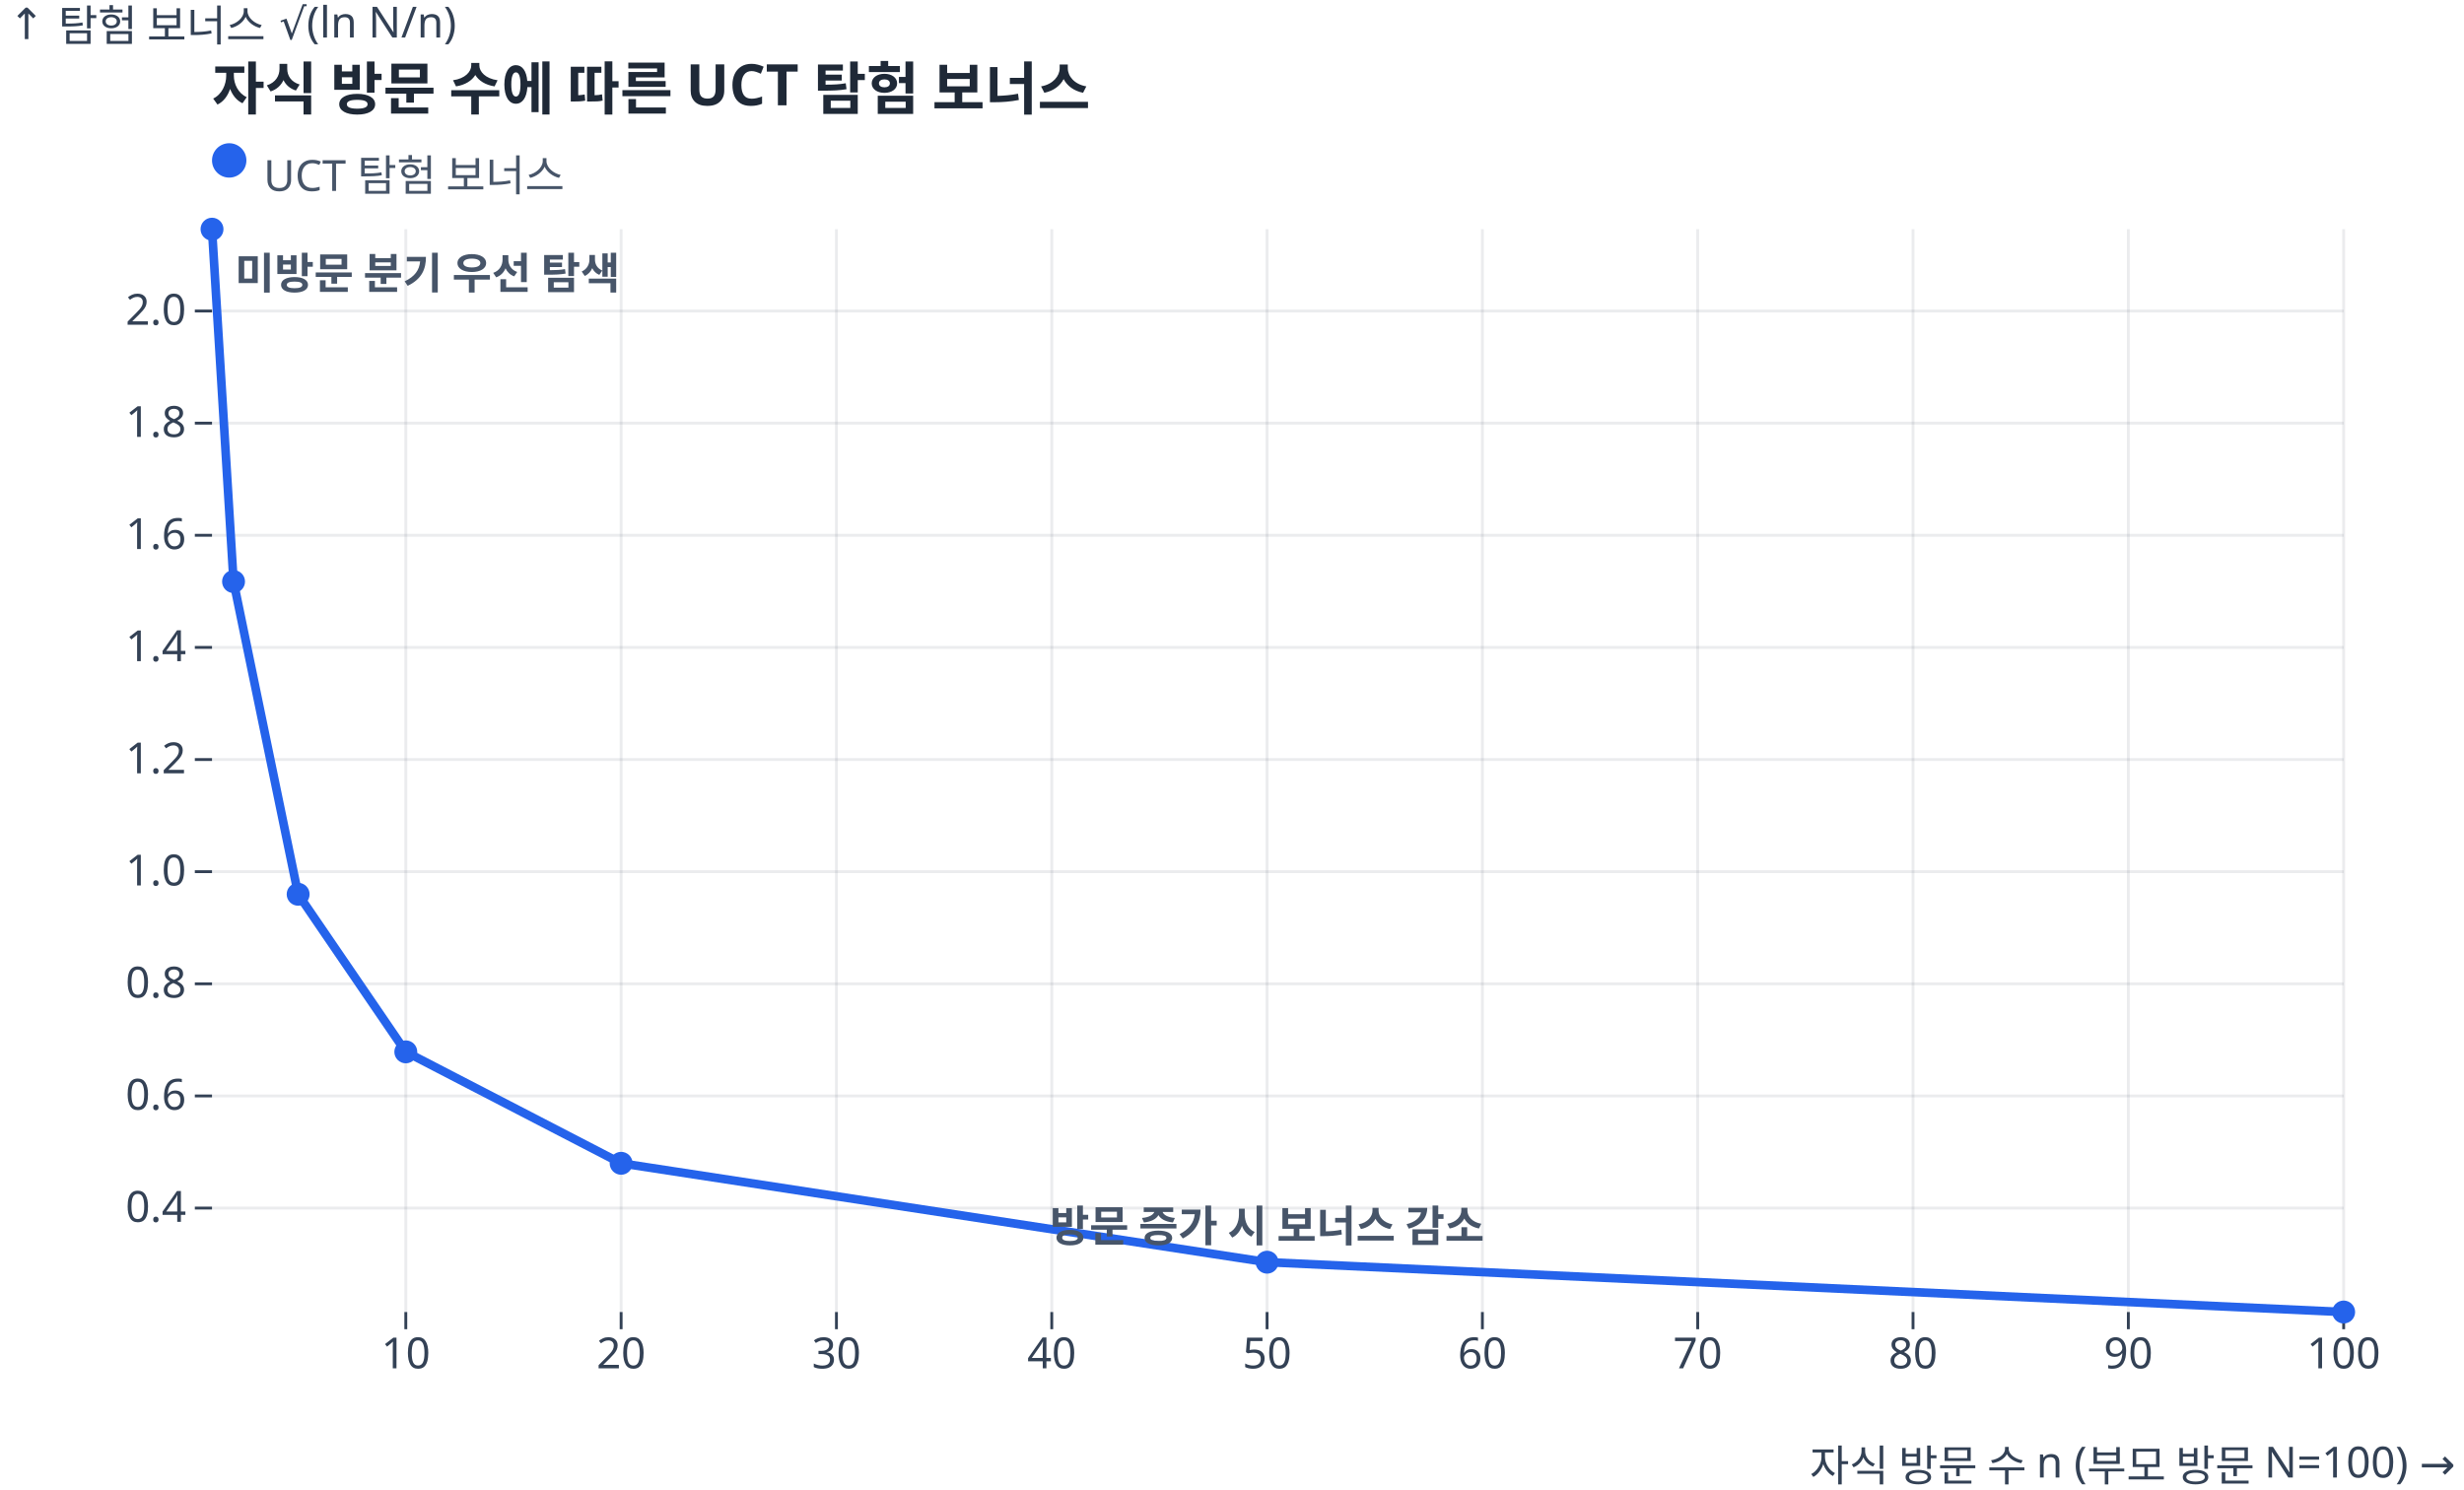
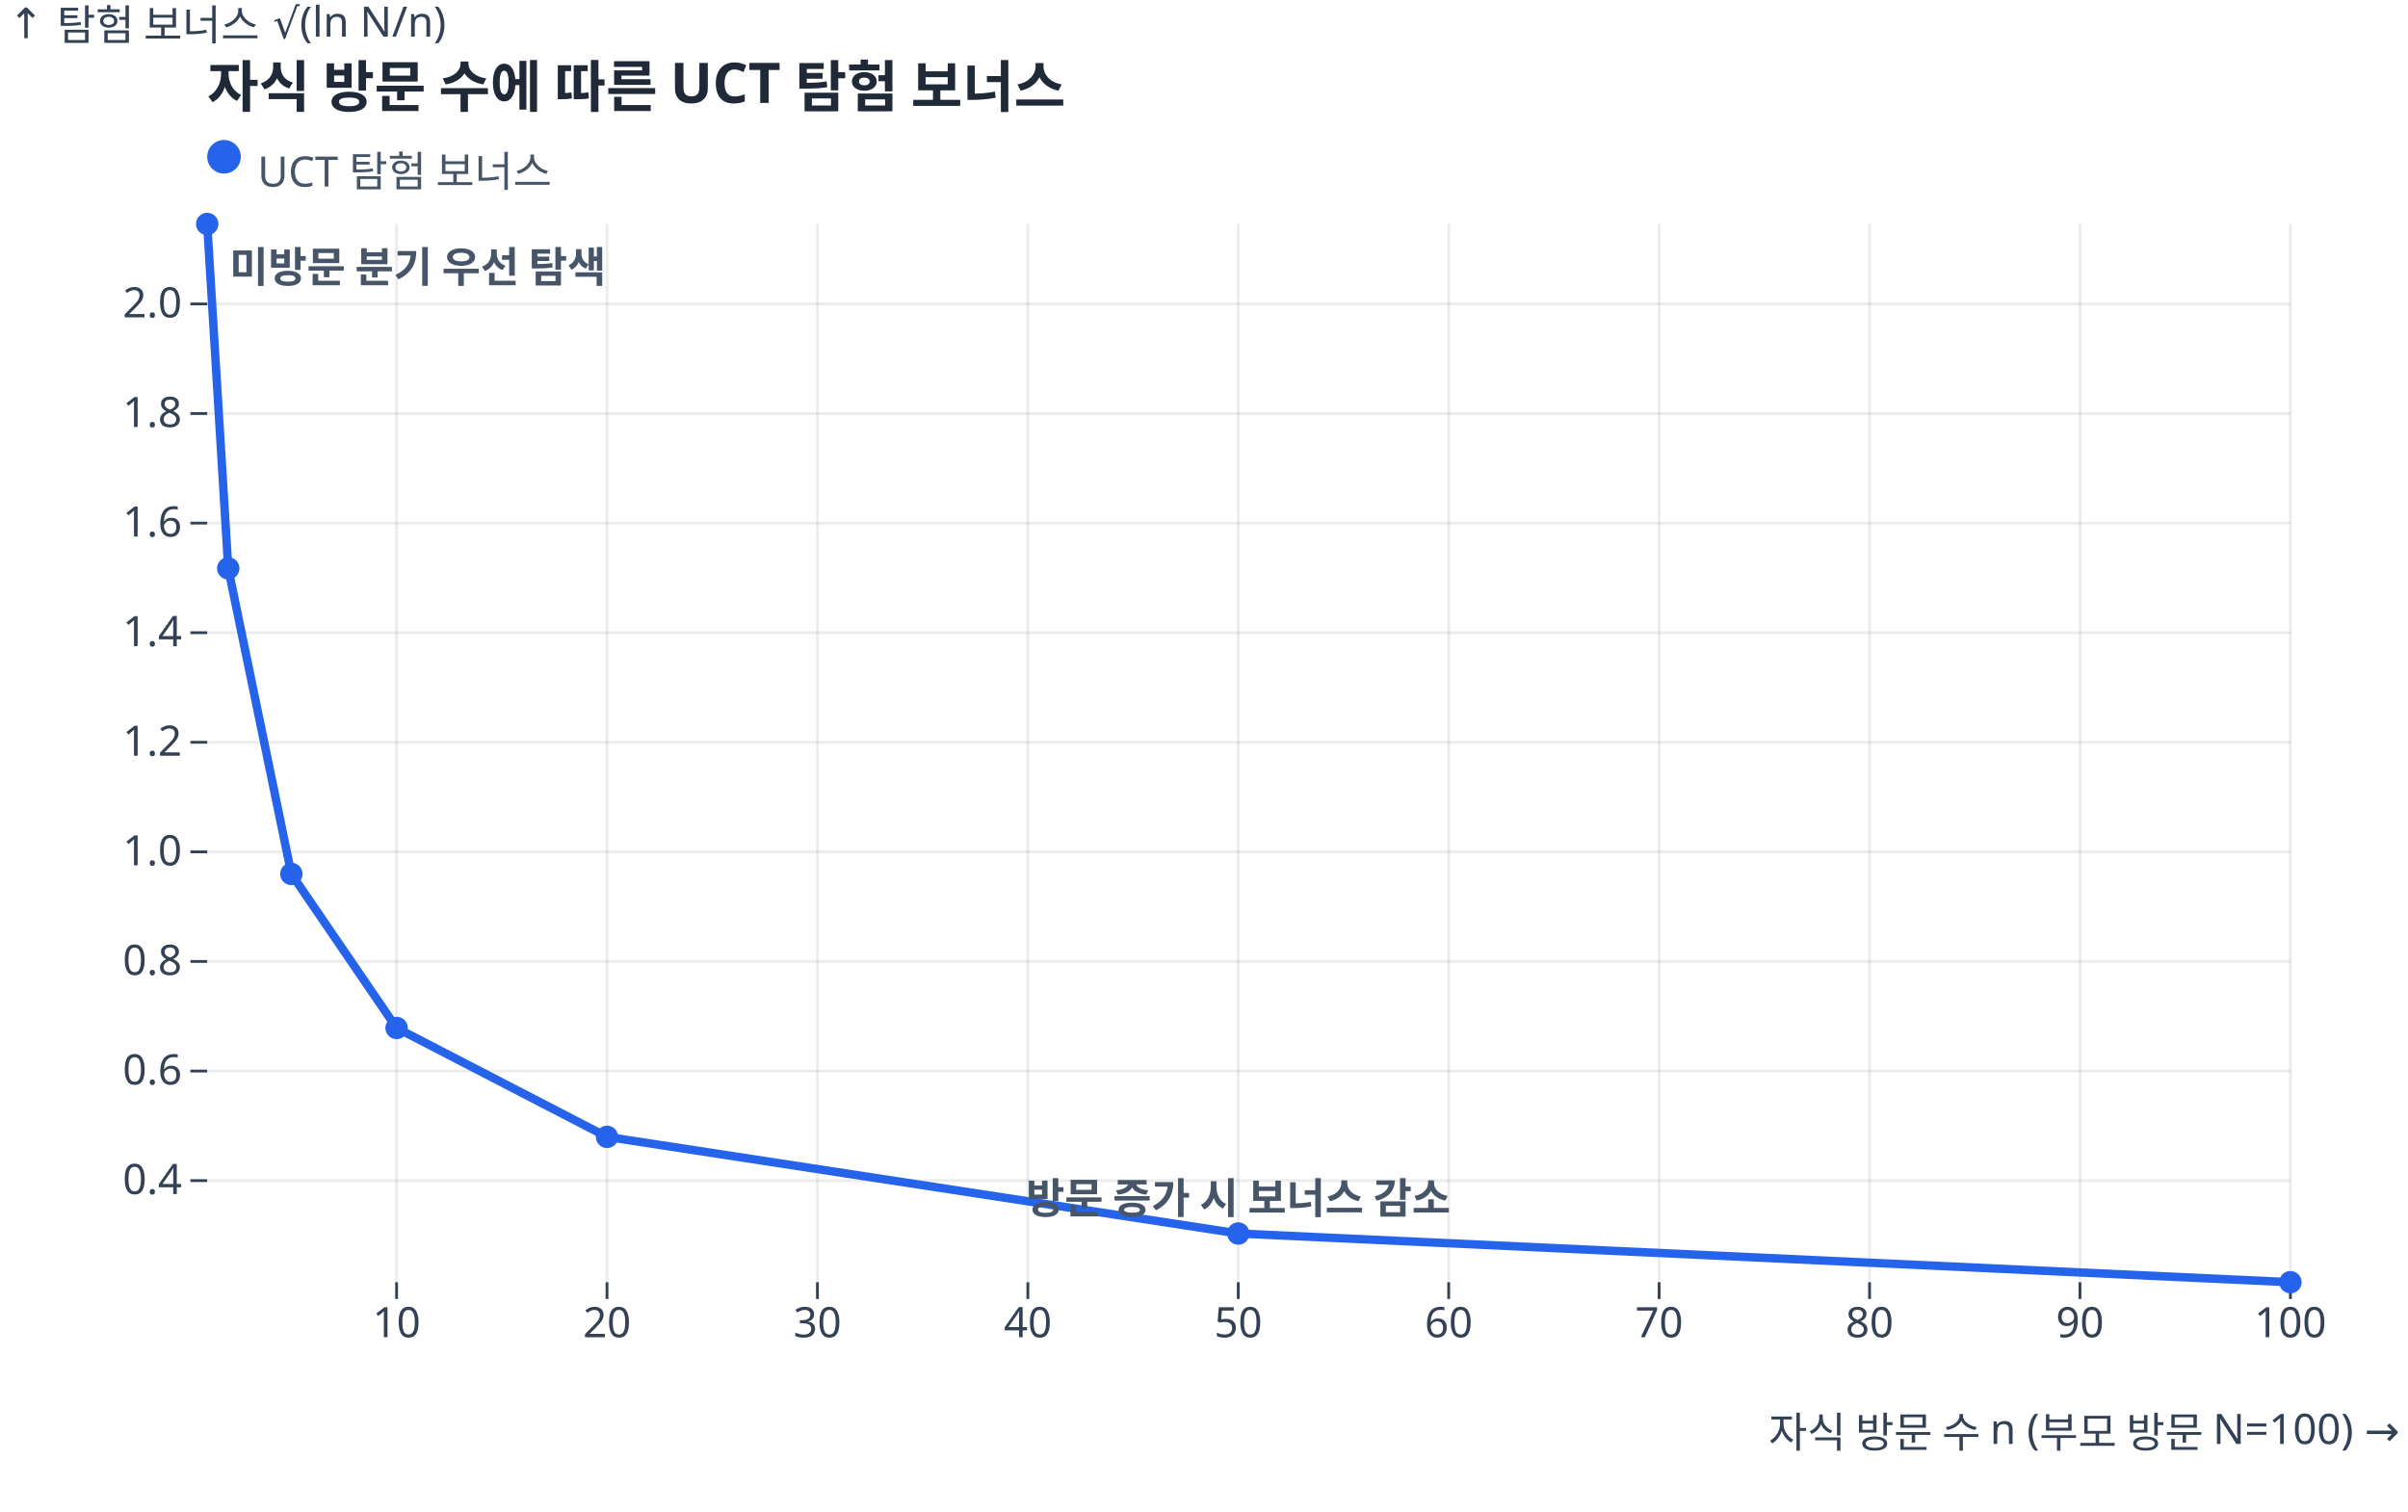
- <svg xmlns="http://www.w3.org/2000/svg" class="plot-d6a7b5" fill="currentColor" font-family="system-ui, sans-serif" font-size="10" text-anchor="middle" width="860" height="520" viewBox="0 0 860 520" style="background: rgb(248, 250, 252); color: rgb(51, 65, 85); font-family: system-ui, sans-serif; font-size: 15px;" role="img" aria-label="자식 방문 수에 따른 UCT 탐험 보너스: UCT 탐험 보너스 계열 차트">
+ <svg xmlns="http://www.w3.org/2000/svg" class="plot-d6a7b5" fill="currentColor" font-family="system-ui, sans-serif" font-size="10" text-anchor="middle" width="860" height="540" viewBox="0 0 860 540" style="background: rgb(248, 250, 252); color: rgb(51, 65, 85); font-family: system-ui, sans-serif; font-size: 15px;" role="img" aria-label="자식 방문 수에 따른 UCT 탐험 보너스: UCT 탐험 보너스 계열 차트">
  <style>:where(.plot-d6a7b5) {
  --plot-background: white;
  display: block;
  height: auto;
  height: intrinsic;
  max-width: 100%;
}
:where(.plot-d6a7b5 text),
:where(.plot-d6a7b5 tspan) {
  white-space: pre;
}</style>
  <g aria-label="y-grid" aria-hidden="true" stroke="currentColor" stroke-opacity="0.1">
    <line x1="74" x2="818" y1="421.714" y2="421.714" />
    <line x1="74" x2="818" y1="382.57" y2="382.57" />
    <line x1="74" x2="818" y1="343.427" y2="343.427" />
    <line x1="74" x2="818" y1="304.284" y2="304.284" />
    <line x1="74" x2="818" y1="265.141" y2="265.141" />
    <line x1="74" x2="818" y1="225.998" y2="225.998" />
    <line x1="74" x2="818" y1="186.854" y2="186.854" />
    <line x1="74" x2="818" y1="147.711" y2="147.711" />
    <line x1="74" x2="818" y1="108.568" y2="108.568" />
  </g>
  <g aria-label="y-axis tick" aria-hidden="true" fill="none" stroke="currentColor">
    <path transform="translate(74,421.7136)" d="M0,0L-6,0" />
    <path transform="translate(74,382.5704)" d="M0,0L-6,0" />
    <path transform="translate(74,343.4272)" d="M0,0L-6,0" />
    <path transform="translate(74,304.2839)" d="M0,0L-6,0" />
    <path transform="translate(74,265.1407)" d="M0,0L-6,0" />
    <path transform="translate(74,225.9975)" d="M0,0L-6,0" />
    <path transform="translate(74,186.8543)" d="M0,0L-6,0" />
    <path transform="translate(74,147.7111)" d="M0,0L-6,0" />
    <path transform="translate(74,108.5679)" d="M0,0L-6,0" />
  </g>
  <g aria-label="y-axis tick label" text-anchor="end" font-variant="tabular-nums" transform="translate(-9,0)">
    <text y="0.32em" transform="translate(74,421.7136)">0.4</text>
    <text y="0.32em" transform="translate(74,382.5704)">0.6</text>
    <text y="0.32em" transform="translate(74,343.4272)">0.8</text>
    <text y="0.32em" transform="translate(74,304.2839)">1.0</text>
    <text y="0.32em" transform="translate(74,265.1407)">1.2</text>
    <text y="0.32em" transform="translate(74,225.9975)">1.4</text>
    <text y="0.32em" transform="translate(74,186.8543)">1.6</text>
    <text y="0.32em" transform="translate(74,147.7111)">1.8</text>
    <text y="0.32em" transform="translate(74,108.5679)">2.0</text>
  </g>
  <g aria-label="y-axis label" text-anchor="start" transform="translate(-71,-77)">
    <text y="0.71em" transform="translate(74,80)">↑ 탐험 보너스 √(ln N/n)</text>
  </g>
  <g aria-label="x-grid" aria-hidden="true" stroke="currentColor" stroke-opacity="0.1">
    <line x1="141.636" x2="141.636" y1="80" y2="458" />
    <line x1="216.788" x2="216.788" y1="80" y2="458" />
    <line x1="291.939" x2="291.939" y1="80" y2="458" />
    <line x1="367.091" x2="367.091" y1="80" y2="458" />
    <line x1="442.242" x2="442.242" y1="80" y2="458" />
    <line x1="517.394" x2="517.394" y1="80" y2="458" />
    <line x1="592.545" x2="592.545" y1="80" y2="458" />
    <line x1="667.697" x2="667.697" y1="80" y2="458" />
    <line x1="742.848" x2="742.848" y1="80" y2="458" />
    <line x1="818" x2="818" y1="80" y2="458" />
  </g>
  <g aria-label="x-axis tick" aria-hidden="true" fill="none" stroke="currentColor">
    <path transform="translate(141.6364,458)" d="M0,0L0,6" />
    <path transform="translate(216.7879,458)" d="M0,0L0,6" />
    <path transform="translate(291.9394,458)" d="M0,0L0,6" />
    <path transform="translate(367.0909,458)" d="M0,0L0,6" />
    <path transform="translate(442.2424,458)" d="M0,0L0,6" />
    <path transform="translate(517.3939,458)" d="M0,0L0,6" />
    <path transform="translate(592.5455,458)" d="M0,0L0,6" />
    <path transform="translate(667.697,458)" d="M0,0L0,6" />
    <path transform="translate(742.8485,458)" d="M0,0L0,6" />
    <path transform="translate(818,458)" d="M0,0L0,6" />
  </g>
  <g aria-label="x-axis tick label" font-variant="tabular-nums" transform="translate(0,9)">
    <text y="0.71em" transform="translate(141.6364,458)">10</text>
    <text y="0.71em" transform="translate(216.7879,458)">20</text>
    <text y="0.71em" transform="translate(291.9394,458)">30</text>
    <text y="0.71em" transform="translate(367.0909,458)">40</text>
    <text y="0.71em" transform="translate(442.2424,458)">50</text>
    <text y="0.71em" transform="translate(517.3939,458)">60</text>
    <text y="0.71em" transform="translate(592.5455,458)">70</text>
    <text y="0.71em" transform="translate(667.697,458)">80</text>
    <text y="0.71em" transform="translate(742.8485,458)">90</text>
    <text y="0.71em" transform="translate(818,458)">100</text>
  </g>
  <g aria-label="x-axis label" text-anchor="end" transform="translate(39,59)">
    <text transform="translate(818,458)">자식 방문 수 n (부모 방문 N=100) →</text>
  </g>
  <g aria-label="text" fill="#1f2937" text-anchor="start" font-size="20" font-weight="700" transform="translate(0,-56)">
    <text y="0.71em" transform="translate(74,80)">자식 방문 수에 따른 UCT 탐험 보너스</text>
  </g>
  <g aria-label="dot" fill="#2563eb" transform="translate(6,-24)">
    <circle cx="74" cy="80" r="6" />
  </g>
  <g aria-label="text" fill="#475569" text-anchor="start" transform="translate(18,-24)">
    <text y="0.71em" transform="translate(74,80)">UCT 탐험 보너스</text>
  </g>
  <g aria-label="line" fill="none" stroke-width="3" stroke-linejoin="round" stroke-linecap="round">
    <path stroke="#2563eb" d="M74,80L81.515,203.015L104.061,312.17L141.636,367.184L216.788,406.085L442.242,440.603L818,458" />
  </g>
  <g aria-label="dot">
    <circle cx="74" cy="80" r="4" fill="#2563eb" />
    <circle cx="81.515" cy="203.015" r="4" fill="#2563eb" />
    <circle cx="104.061" cy="312.17" r="4" fill="#2563eb" />
    <circle cx="141.636" cy="367.184" r="4" fill="#2563eb" />
    <circle cx="216.788" cy="406.085" r="4" fill="#2563eb" />
    <circle cx="442.242" cy="440.603" r="4" fill="#2563eb" />
    <circle cx="818" cy="458" r="4" fill="#2563eb" />
  </g>
  <g aria-label="text" fill="#475569" text-anchor="start" font-weight="600" transform="translate(8,16)">
    <text y="0.32em" transform="translate(74,80)">미방문 분기 우선 탐색</text>
  </g>
  <g aria-label="text" fill="#475569" font-weight="600" transform="translate(0,-12)">
    <text y="0.32em" transform="translate(442.2424,440.603)">방문 증가 시 보너스 감소</text>
  </g>
</svg>
